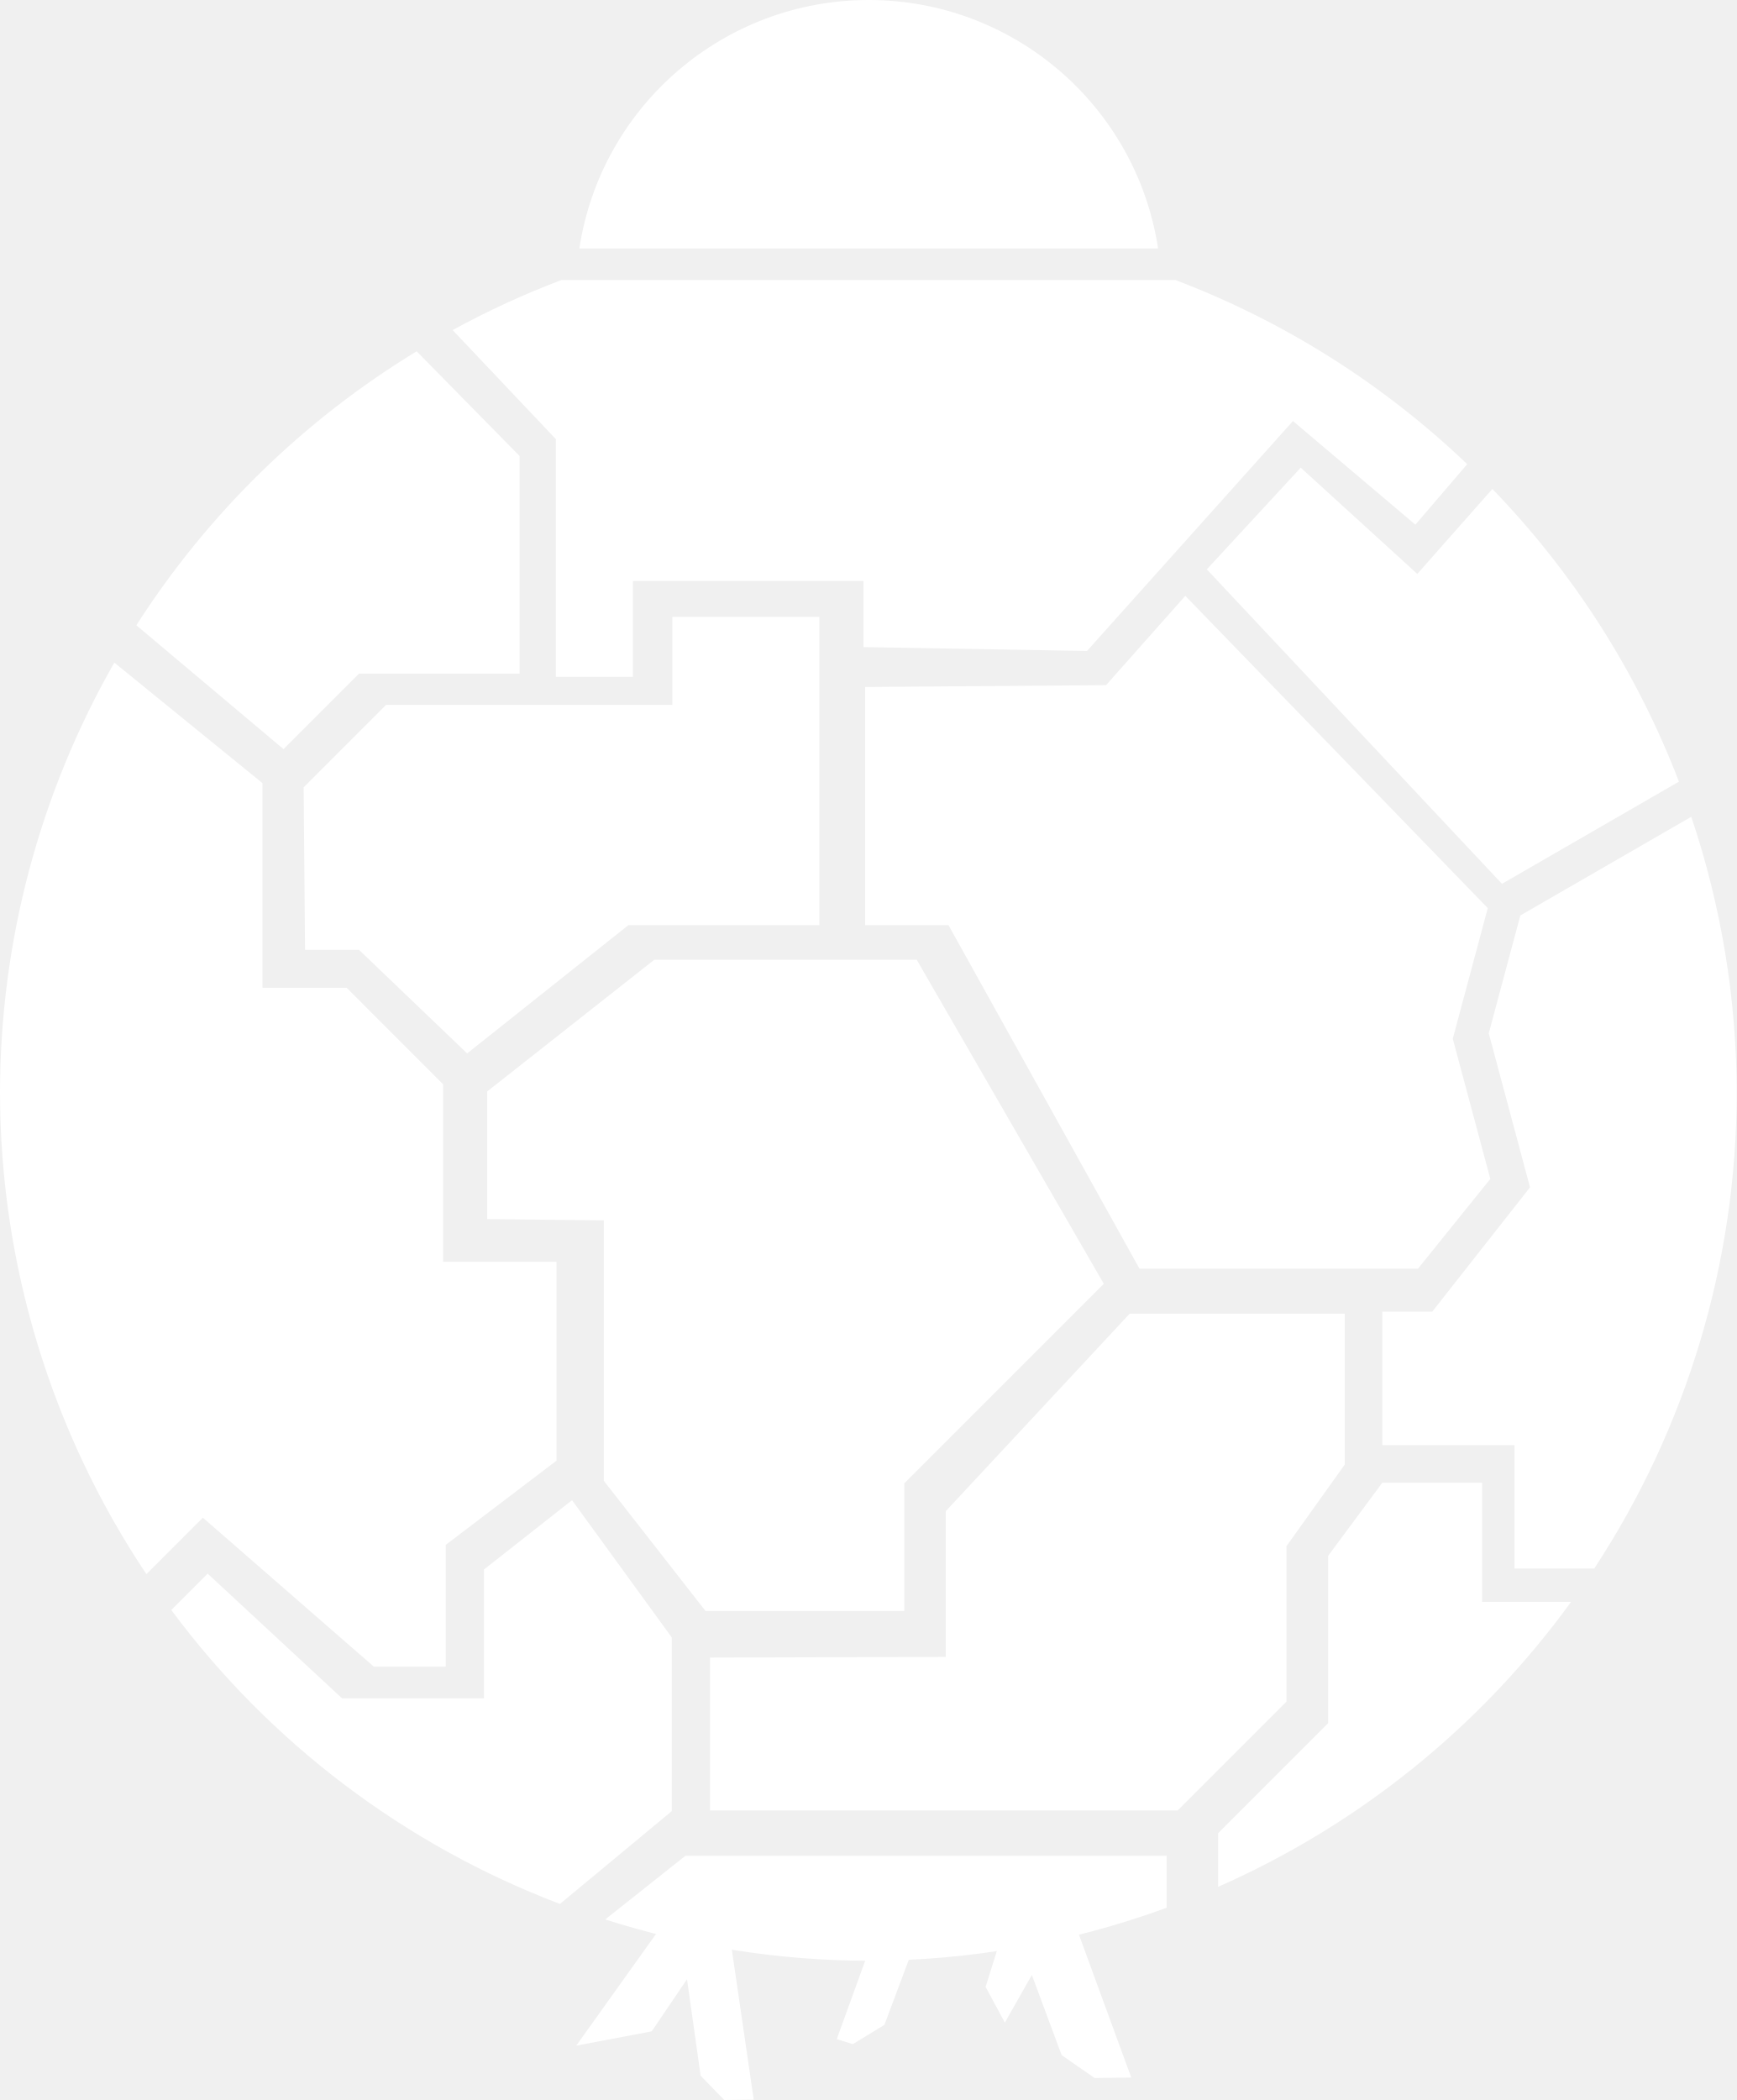
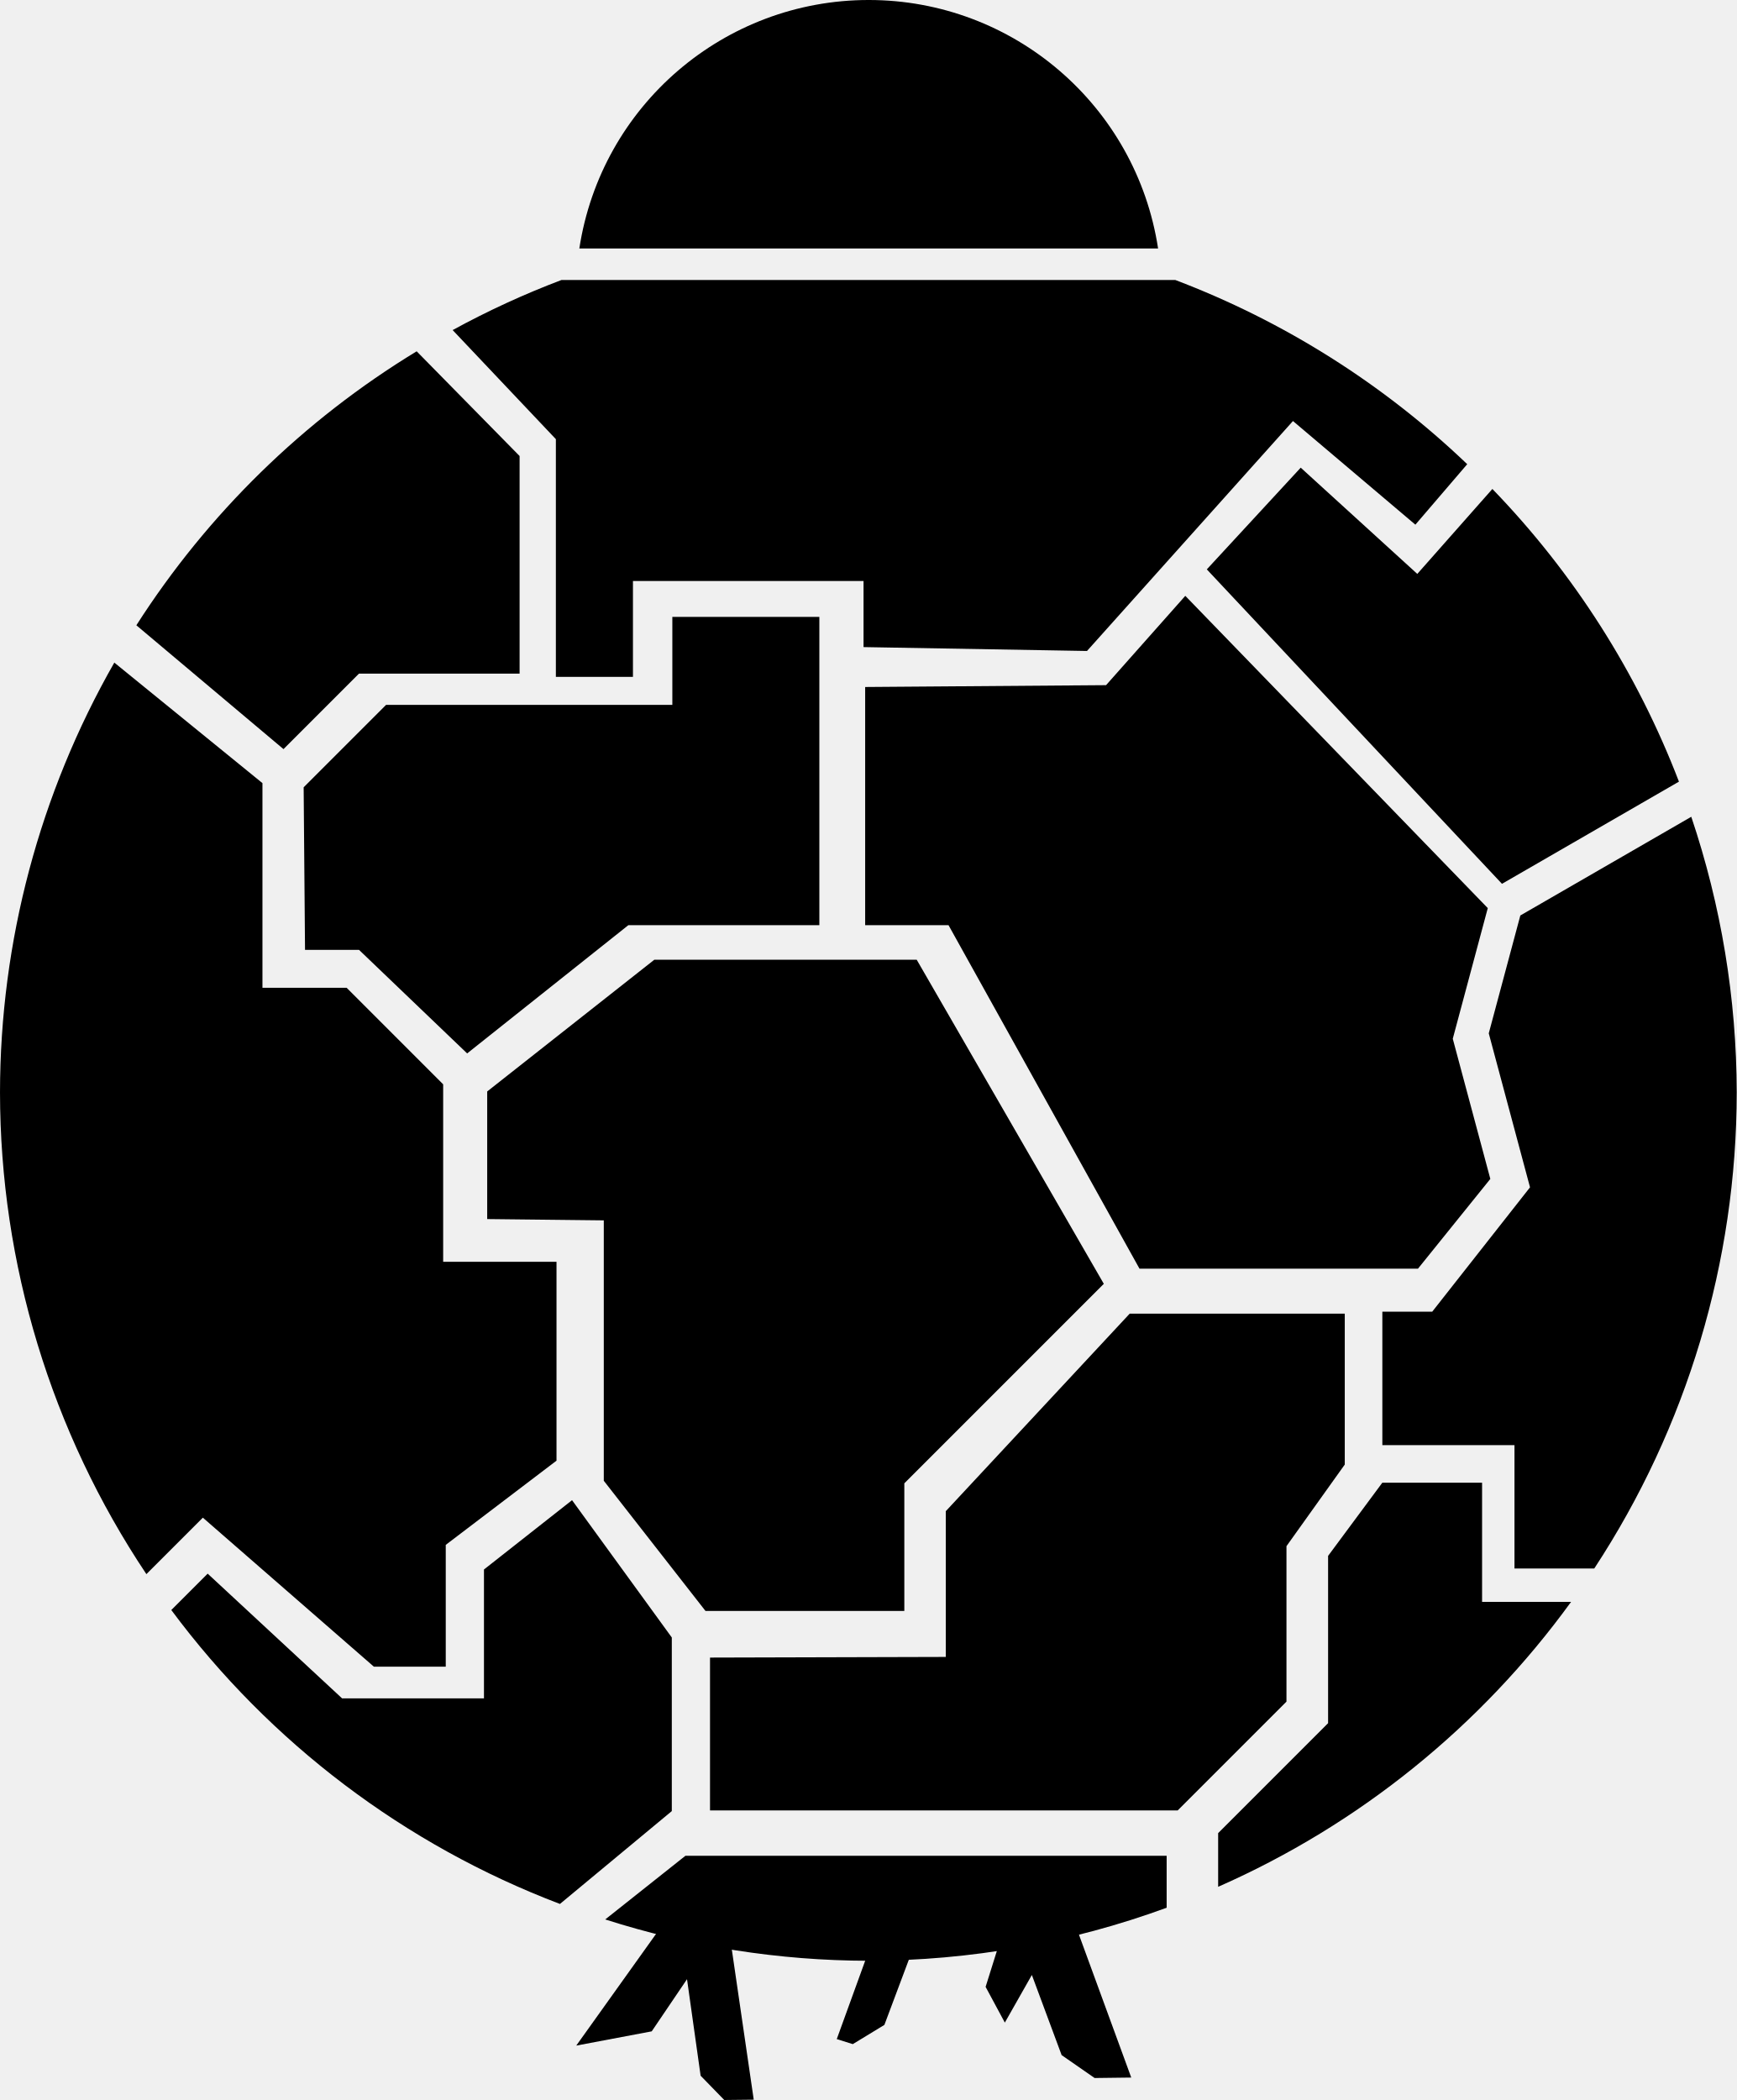
<svg xmlns="http://www.w3.org/2000/svg" width="193.856mm" height="234.39mm" viewBox="0 0 193.856 234.39">
  <g transform="translate(-8.588623,-36.14921)">
-     <path fill="white" style="stroke-width:2.065;stroke-dashoffset:2.318" d="m 128.368,250.295 6.493,17.739 -4.09,0.051 -3.681,-2.556 -3.323,-8.946 -3.016,5.317 -2.147,-3.988 1.892,-6.032 z" />
-     <path fill="white" style="stroke-width:2.065;stroke-dashoffset:2.318" d="m 90.047,252.175 2.675,18.328 -3.29,0.036 -2.639,-2.711 -1.518,-10.772 -3.94,5.82 -8.423,1.591 9.941,-13.917 z" />
-     <path fill="white" style="stroke-width:2.065;stroke-dashoffset:2.318" d="m 110.68,253.158 -3.374,8.998 -3.527,2.147 -1.789,-0.562 3.783,-10.429 z" />
-     <path fill="white" style="display:inline;stroke-width:2.065;stroke-dashoffset:2.318" d="M 105.555,36.149 A 32.679,32.679 0 0 0 73.255,63.884 H 137.857 A 32.679,32.679 0 0 0 105.555,36.149 Z" />
-     <path fill="white" style="display:inline;stroke-width:2.065;stroke-dashoffset:2.318" d="m 71.269,67.398 a 96.928,96.928 0 0 0 -12.155,5.592 l 11.522,12.176 v 26.533 h 8.604 v -10.7 h 25.738 v 7.375 l 24.943,0.434 22.991,-25.666 13.664,11.568 5.787,-6.751 A 96.928,96.928 0 0 0 139.772,67.398 Z M 55.097,75.36 A 96.928,96.928 0 0 0 23.809,105.939 l 16.424,13.822 8.423,-8.423 H 66.587 V 87.047 Z m 98.681,12.988 -10.483,11.351 32.948,35.097 19.753,-11.405 A 96.928,96.928 0 0 0 175.171,90.724 l -8.38,9.481 z m -12.884,14.306 -8.844,9.969 -26.89,0.205 v 26.583 h 9.304 l 21.318,38.342 h 31.082 l 8.078,-10.02 -4.192,-15.645 3.907,-14.581 z m -57.257,2.352 v 9.815 H 51.685 l -9.202,9.202 0.153,18.148 h 6.032 l 12.065,11.554 17.995,-14.314 h 21.318 v -34.405 z m -62.288,5.099 A 96.928,96.928 0 0 0 8.589,158.07 96.928,96.928 0 0 0 24.929,211.846 l 6.303,-6.303 19.087,16.628 h 8.025 v -13.592 l 12.363,-9.398 V 176.986 H 58.055 V 157.176 L 47.283,146.403 h -9.399 v -22.846 z m 176.023,17.209 -19.081,11.016 -3.524,13.153 4.606,17.188 -10.917,13.881 h -5.567 v 14.894 h 14.749 v 13.771 h 8.905 a 96.928,96.928 0 0 0 15.903,-53.147 96.928,96.928 0 0 0 -5.074,-30.757 z M 81.624,143.27 62.971,157.971 v 14.243 l 13.014,0.145 v 29.064 l 11.351,14.531 H 109.531 V 201.711 l 22.268,-22.268 -20.885,-36.173 z m 53.067,39.499 -20.533,22.051 v 16.267 l -26.316,0.072 v 17.062 h 52.199 l 12.146,-12.146 v -17.351 l 6.507,-9.11 v -16.845 z m 28.196,18.87 -6.054,8.17 v 18.671 l -12.272,12.272 v 5.992 a 96.928,96.928 0 0 0 39.394,-31.803 h -9.934 v -13.303 z m -90.445,1.952 -9.832,7.736 v 14.387 H 46.777 l -15.008,-13.924 -4.06,4.06 a 96.928,96.928 0 0 0 43.381,32.807 l 12.487,-10.364 v -19.376 z m 12.652,39.692 -8.948,7.103 a 96.928,96.928 0 0 0 29.37,4.613 96.928,96.928 0 0 0 33.296,-5.919 v -5.797 z" />
+     <path style="fill:currentColor;stroke-width:2.065;stroke-dashoffset:2.318" d="m 128.368,250.295 6.493,17.739 -4.09,0.051 -3.681,-2.556 -3.323,-8.946 -3.016,5.317 -2.147,-3.988 1.892,-6.032 z" />
+     <path style="fill:currentColor;stroke-width:2.065;stroke-dashoffset:2.318" d="m 90.047,252.175 2.675,18.328 -3.29,0.036 -2.639,-2.711 -1.518,-10.772 -3.94,5.82 -8.423,1.591 9.941,-13.917 z" />
+     <path style="fill:currentColor;stroke-width:2.065;stroke-dashoffset:2.318" d="m 110.68,253.158 -3.374,8.998 -3.527,2.147 -1.789,-0.562 3.783,-10.429 z" />
+     <path style="fill:currentColor;display:inline;stroke-width:2.065;stroke-dashoffset:2.318" d="M 105.555,36.149 A 32.679,32.679 0 0 0 73.255,63.884 H 137.857 A 32.679,32.679 0 0 0 105.555,36.149 Z" />
+     <path style="fill:currentColor;display:inline;stroke-width:2.065;stroke-dashoffset:2.318" d="m 71.269,67.398 a 96.928,96.928 0 0 0 -12.155,5.592 l 11.522,12.176 v 26.533 h 8.604 v -10.7 h 25.738 v 7.375 l 24.943,0.434 22.991,-25.666 13.664,11.568 5.787,-6.751 A 96.928,96.928 0 0 0 139.772,67.398 Z M 55.097,75.36 A 96.928,96.928 0 0 0 23.809,105.939 l 16.424,13.822 8.423,-8.423 H 66.587 V 87.047 Z m 98.681,12.988 -10.483,11.351 32.948,35.097 19.753,-11.405 A 96.928,96.928 0 0 0 175.171,90.724 l -8.38,9.481 z m -12.884,14.306 -8.844,9.969 -26.89,0.205 v 26.583 h 9.304 l 21.318,38.342 h 31.082 l 8.078,-10.02 -4.192,-15.645 3.907,-14.581 z m -57.257,2.352 v 9.815 H 51.685 l -9.202,9.202 0.153,18.148 h 6.032 l 12.065,11.554 17.995,-14.314 h 21.318 v -34.405 z m -62.288,5.099 A 96.928,96.928 0 0 0 8.589,158.07 96.928,96.928 0 0 0 24.929,211.846 l 6.303,-6.303 19.087,16.628 h 8.025 v -13.592 l 12.363,-9.398 V 176.986 H 58.055 V 157.176 L 47.283,146.403 h -9.399 v -22.846 z m 176.023,17.209 -19.081,11.016 -3.524,13.153 4.606,17.188 -10.917,13.881 h -5.567 v 14.894 h 14.749 v 13.771 h 8.905 a 96.928,96.928 0 0 0 15.903,-53.147 96.928,96.928 0 0 0 -5.074,-30.757 z M 81.624,143.27 62.971,157.971 v 14.243 l 13.014,0.145 v 29.064 l 11.351,14.531 H 109.531 V 201.711 l 22.268,-22.268 -20.885,-36.173 z m 53.067,39.499 -20.533,22.051 v 16.267 l -26.316,0.072 v 17.062 h 52.199 l 12.146,-12.146 v -17.351 l 6.507,-9.11 v -16.845 z m 28.196,18.87 -6.054,8.17 v 18.671 l -12.272,12.272 v 5.992 a 96.928,96.928 0 0 0 39.394,-31.803 h -9.934 v -13.303 z m -90.445,1.952 -9.832,7.736 v 14.387 H 46.777 l -15.008,-13.924 -4.06,4.06 a 96.928,96.928 0 0 0 43.381,32.807 l 12.487,-10.364 v -19.376 z m 12.652,39.692 -8.948,7.103 a 96.928,96.928 0 0 0 29.37,4.613 96.928,96.928 0 0 0 33.296,-5.919 v -5.797 z" />
  </g>
</svg>
